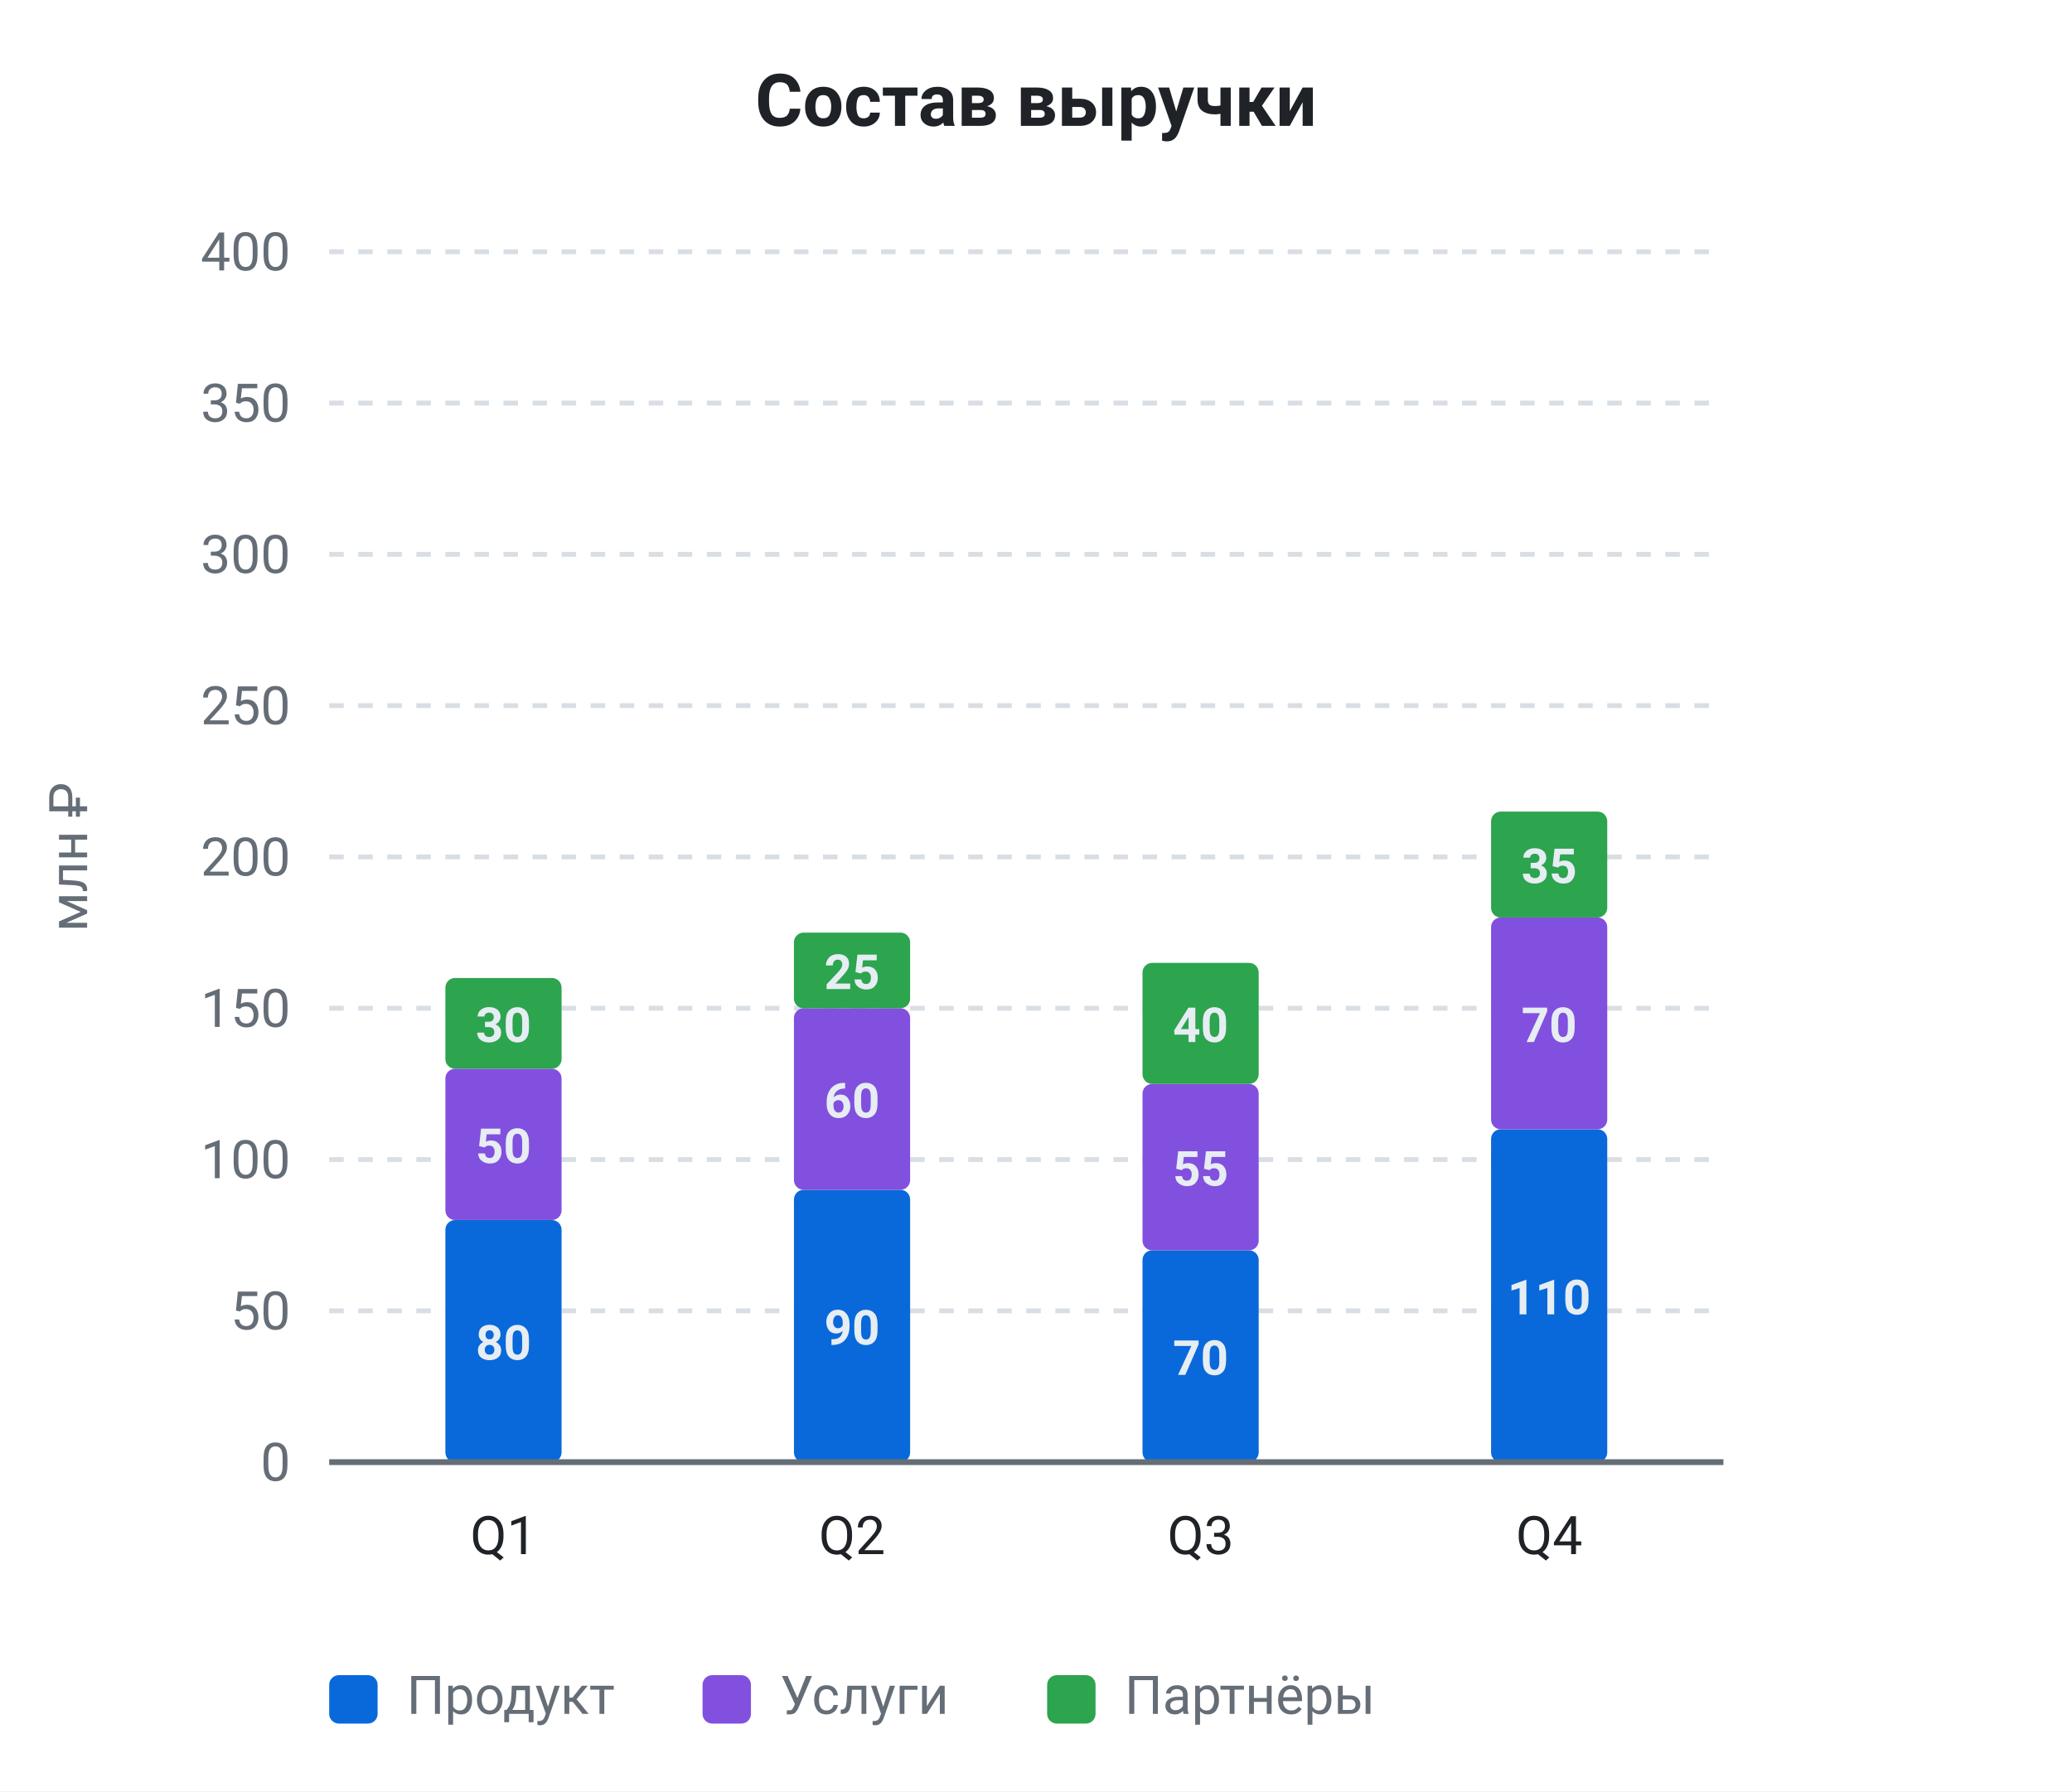
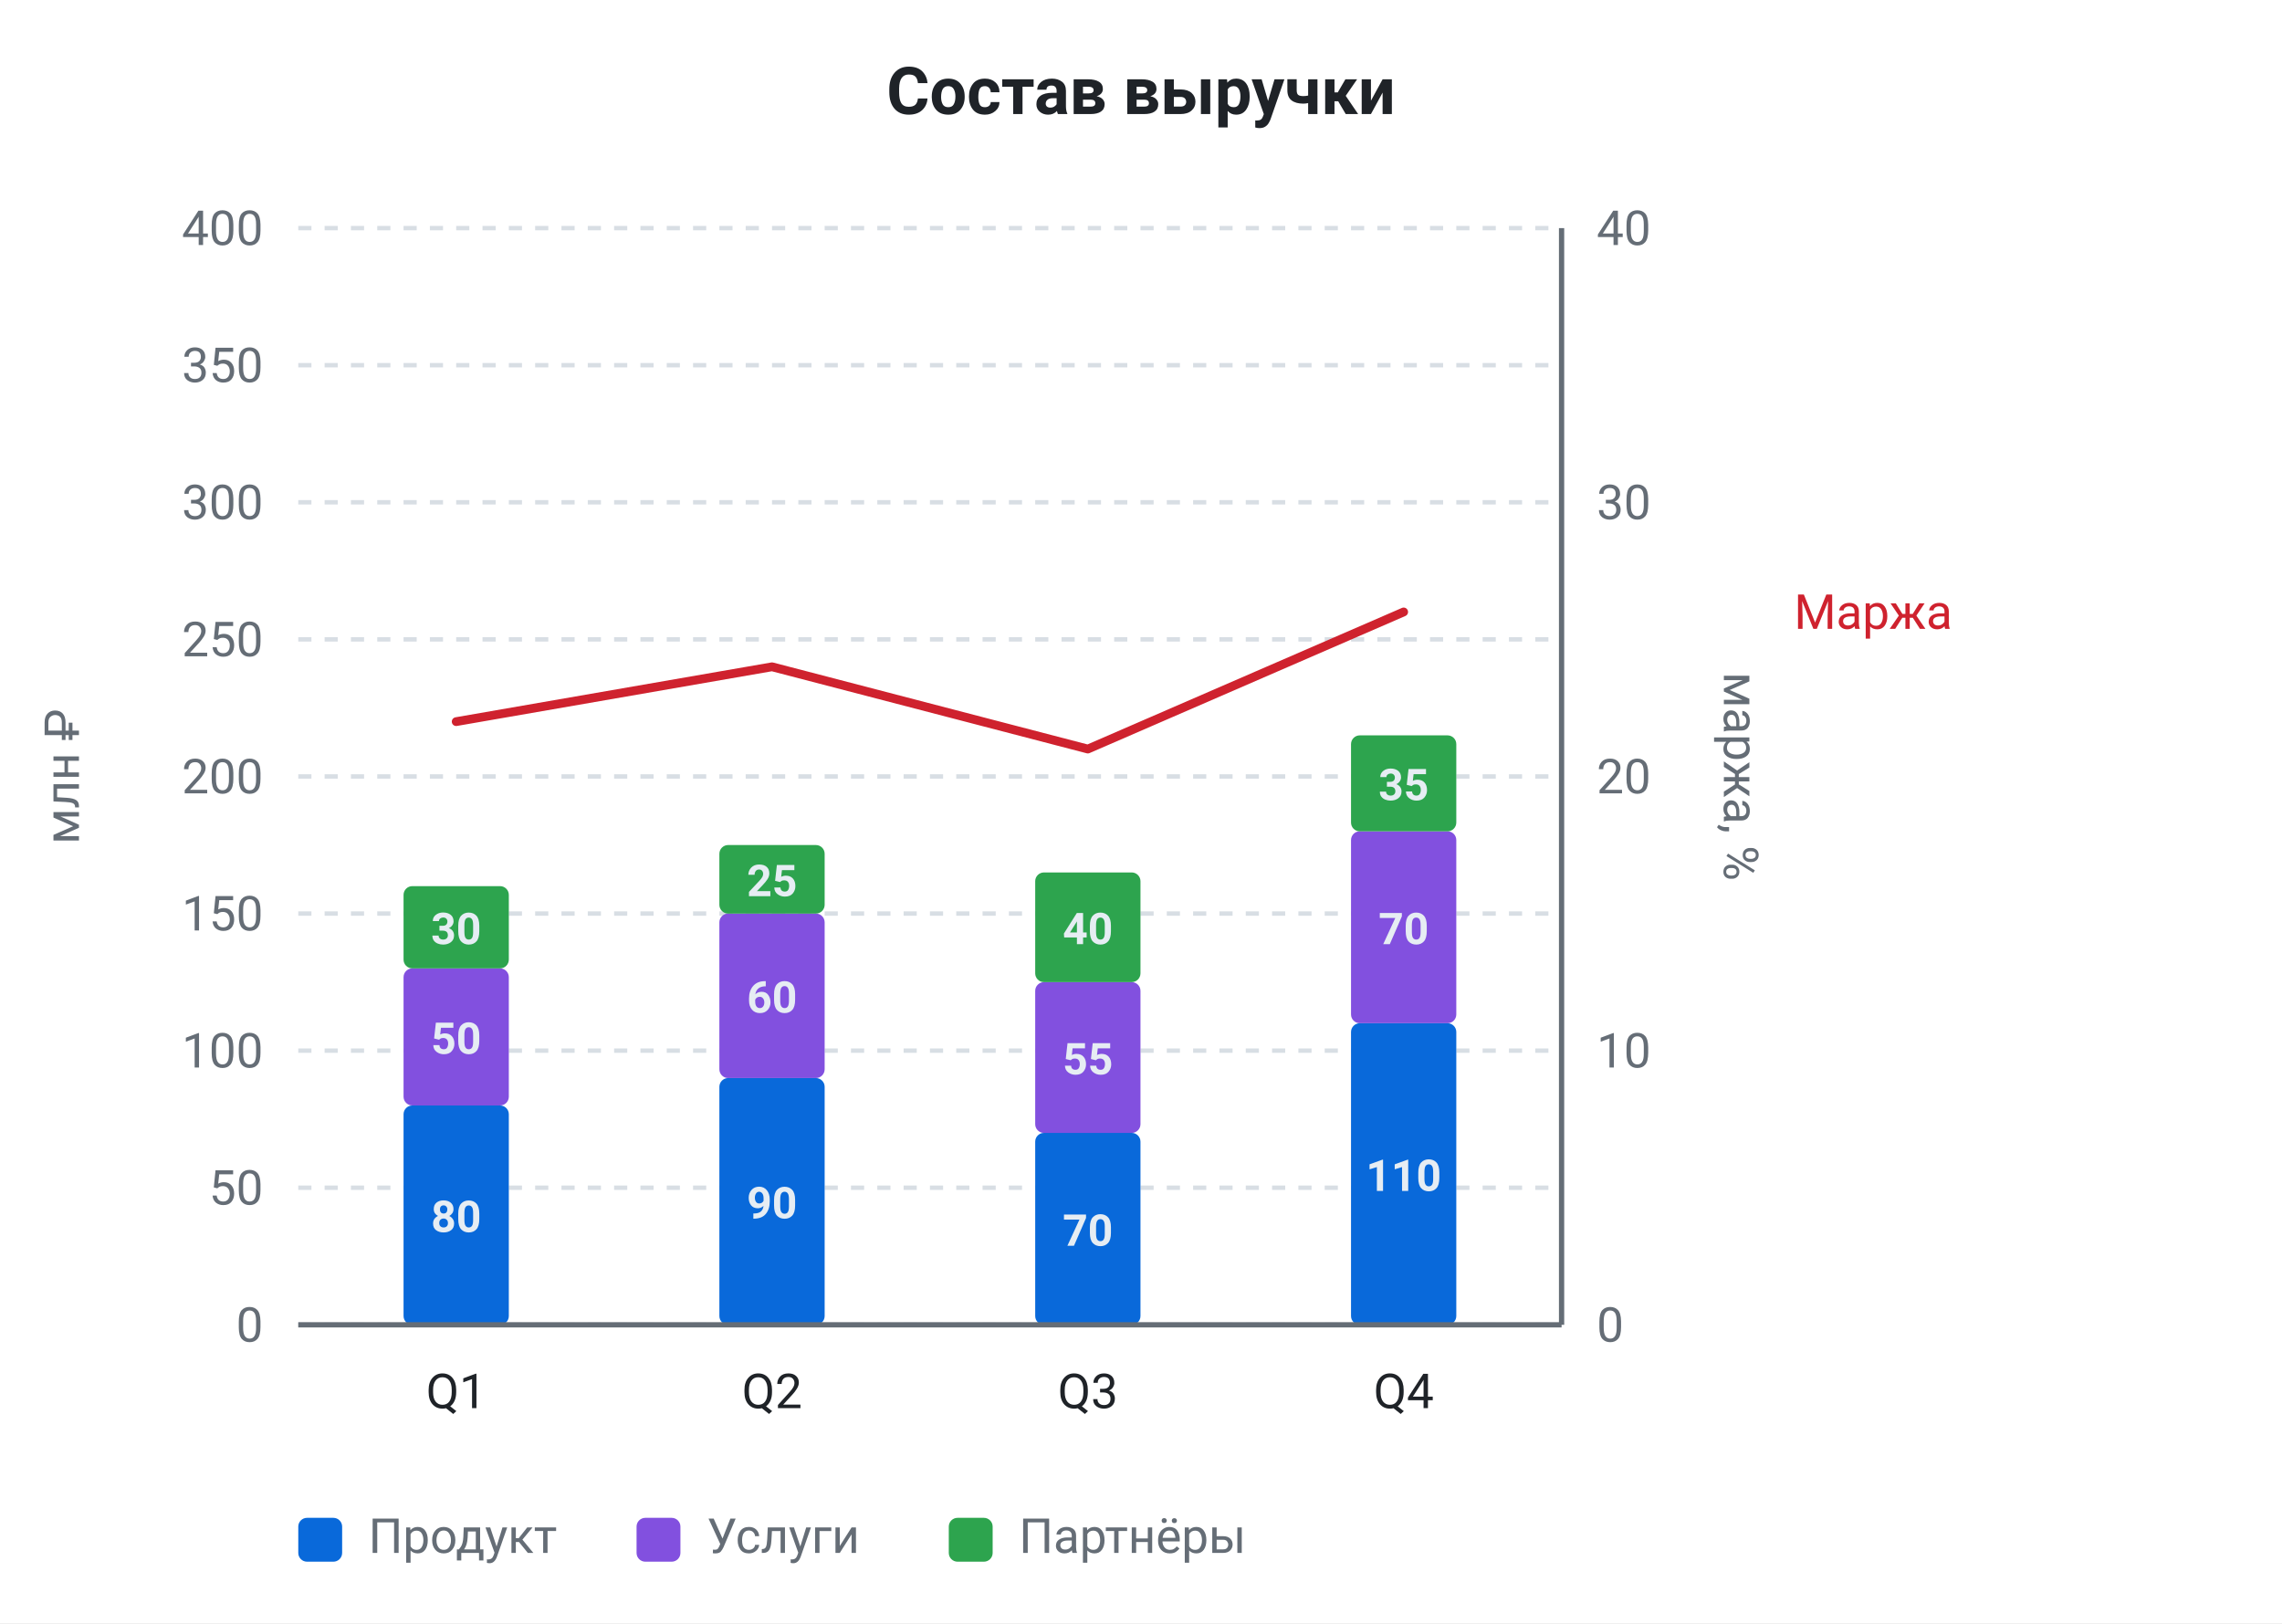
- <svg xmlns="http://www.w3.org/2000/svg" viewBox="0 0 428 370" width="428" height="370" role="img" font-family="system-ui, -apple-system, &quot;Segoe UI&quot;, Roboto, sans-serif">
-   <rect data-bg="canvas" x="0" y="0" width="428" height="370" fill="#ffffff" />
-   <text x="214" y="26" fill="#1f2328" font-size="15" text-anchor="middle" font-weight="600">Состав выручки</text>
+ <svg xmlns="http://www.w3.org/2000/svg" viewBox="0 0 520.24 370" width="520.24" height="370" role="img" font-family="system-ui, -apple-system, &quot;Segoe UI&quot;, Roboto, sans-serif">
+   <rect data-bg="canvas" x="0" y="0" width="520.24" height="370" fill="#ffffff" />
+   <text x="260.12" y="26" fill="#1f2328" font-size="15" text-anchor="middle" font-weight="600">Состав выручки</text>
  <line x1="68" y1="302" x2="356" y2="302" stroke="#d8dee4" stroke-width="1" stroke-dasharray="3 3" />
  <text x="60" y="305.85" fill="#656d76" font-size="11" text-anchor="end">0</text>
  <line x1="68" y1="270.75" x2="356" y2="270.75" stroke="#d8dee4" stroke-width="1" stroke-dasharray="3 3" />
  <text x="60" y="274.6" fill="#656d76" font-size="11" text-anchor="end">50</text>
  <line x1="68" y1="239.5" x2="356" y2="239.5" stroke="#d8dee4" stroke-width="1" stroke-dasharray="3 3" />
  <text x="60" y="243.35" fill="#656d76" font-size="11" text-anchor="end">100</text>
  <line x1="68" y1="208.25" x2="356" y2="208.25" stroke="#d8dee4" stroke-width="1" stroke-dasharray="3 3" />
  <text x="60" y="212.1" fill="#656d76" font-size="11" text-anchor="end">150</text>
  <line x1="68" y1="177" x2="356" y2="177" stroke="#d8dee4" stroke-width="1" stroke-dasharray="3 3" />
  <text x="60" y="180.85" fill="#656d76" font-size="11" text-anchor="end">200</text>
  <line x1="68" y1="145.75" x2="356" y2="145.75" stroke="#d8dee4" stroke-width="1" stroke-dasharray="3 3" />
  <text x="60" y="149.6" fill="#656d76" font-size="11" text-anchor="end">250</text>
  <line x1="68" y1="114.5" x2="356" y2="114.5" stroke="#d8dee4" stroke-width="1" stroke-dasharray="3 3" />
  <text x="60" y="118.35" fill="#656d76" font-size="11" text-anchor="end">300</text>
  <line x1="68" y1="83.25" x2="356" y2="83.25" stroke="#d8dee4" stroke-width="1" stroke-dasharray="3 3" />
  <text x="60" y="87.1" fill="#656d76" font-size="11" text-anchor="end">350</text>
  <line x1="68" y1="52" x2="356" y2="52" stroke="#d8dee4" stroke-width="1" stroke-dasharray="3 3" />
  <text x="60" y="55.85" fill="#656d76" font-size="11" text-anchor="end">400</text>
  <text x="18" y="177" fill="#656d76" font-size="11" text-anchor="middle" transform="rotate(-90 18 177)">млн ₽</text>
+   <line x1="356" y1="52" x2="356" y2="302" stroke="#656d76" stroke-width="1.2" data-axis-line="y2" />
+   <text x="364" y="305.85" fill="#656d76" font-size="11" text-anchor="start" data-y2-tick="0">0</text>
+   <text x="364" y="243.35" fill="#656d76" font-size="11" text-anchor="start" data-y2-tick="10">10</text>
+   <text x="364" y="180.85" fill="#656d76" font-size="11" text-anchor="start" data-y2-tick="20">20</text>
+   <text x="364" y="118.35" fill="#656d76" font-size="11" text-anchor="start" data-y2-tick="30">30</text>
+   <text x="364" y="55.85" fill="#656d76" font-size="11" text-anchor="start" data-y2-tick="40">40</text>
+   <text x="393" y="177" fill="#656d76" font-size="11" text-anchor="middle" transform="rotate(90 393 177)" data-y2-label="1">маржа, %</text>
  <rect x="92" y="252" width="24" height="50" fill="#0969da" rx="2" data-bar="0-0" />
  <text x="104" y="280.85" fill="#e6edf3" font-size="10" text-anchor="middle" font-weight="600">80</text>
  <rect x="92" y="220.75" width="24" height="31.25" fill="#8250df" rx="2" data-bar="0-1" />
  <text x="104" y="240.23" fill="#e6edf3" font-size="10" text-anchor="middle" font-weight="600">50</text>
  <rect x="92" y="202" width="24" height="18.75" fill="#2da44e" rx="2" data-bar="0-2" />
  <text x="104" y="215.23" fill="#e6edf3" font-size="10" text-anchor="middle" font-weight="600">30</text>
  <text x="104" y="321" fill="#1f2328" font-size="11" text-anchor="middle">Q1</text>
  <rect x="164" y="245.75" width="24" height="56.25" fill="#0969da" rx="2" data-bar="1-0" />
  <text x="176" y="277.73" fill="#e6edf3" font-size="10" text-anchor="middle" font-weight="600">90</text>
  <rect x="164" y="208.25" width="24" height="37.5" fill="#8250df" rx="2" data-bar="1-1" />
  <text x="176" y="230.85" fill="#e6edf3" font-size="10" text-anchor="middle" font-weight="600">60</text>
  <rect x="164" y="192.63" width="24" height="15.63" fill="#2da44e" rx="2" data-bar="1-2" />
  <text x="176" y="204.29" fill="#e6edf3" font-size="10" text-anchor="middle" font-weight="600">25</text>
  <text x="176" y="321" fill="#1f2328" font-size="11" text-anchor="middle">Q2</text>
  <rect x="236" y="258.25" width="24" height="43.75" fill="#0969da" rx="2" data-bar="2-0" />
  <text x="248" y="283.98" fill="#e6edf3" font-size="10" text-anchor="middle" font-weight="600">70</text>
  <rect x="236" y="223.88" width="24" height="34.38" fill="#8250df" rx="2" data-bar="2-1" />
  <text x="248" y="244.91" fill="#e6edf3" font-size="10" text-anchor="middle" font-weight="600">55</text>
  <rect x="236" y="198.88" width="24" height="25" fill="#2da44e" rx="2" data-bar="2-2" />
  <text x="248" y="215.23" fill="#e6edf3" font-size="10" text-anchor="middle" font-weight="600">40</text>
  <text x="248" y="321" fill="#1f2328" font-size="11" text-anchor="middle">Q3</text>
  <rect x="308" y="233.25" width="24" height="68.75" fill="#0969da" rx="2" data-bar="3-0" />
  <text x="320" y="271.48" fill="#e6edf3" font-size="10" text-anchor="middle" font-weight="600">110</text>
  <rect x="308" y="189.5" width="24" height="43.75" fill="#8250df" rx="2" data-bar="3-1" />
  <text x="320" y="215.23" fill="#e6edf3" font-size="10" text-anchor="middle" font-weight="600">70</text>
  <rect x="308" y="167.63" width="24" height="21.88" fill="#2da44e" rx="2" data-bar="3-2" />
  <text x="320" y="182.41" fill="#e6edf3" font-size="10" text-anchor="middle" font-weight="600">35</text>
  <text x="320" y="321" fill="#1f2328" font-size="11" text-anchor="middle">Q4</text>
  <line x1="68" y1="302" x2="356" y2="302" stroke="#656d76" stroke-width="1.2" />
+   <polyline points="104,164.5 176,152 248,170.75 320,139.5" fill="none" stroke="#cf222e" stroke-width="2" stroke-linejoin="round" stroke-linecap="round" data-line="0" data-axis="y2" />
+   <text x="409" y="143.35" fill="#cf222e" font-size="11" text-anchor="start" data-line-label="Маржа">Маржа</text>
  <rect x="68" y="346" width="10" height="10" fill="#0969da" rx="2" />
  <text x="84" y="354" fill="#656d76" font-size="11" text-anchor="start">Продукт</text>
  <rect x="145.12" y="346" width="10" height="10" fill="#8250df" rx="2" />
  <text x="161.12" y="354" fill="#656d76" font-size="11" text-anchor="start">Услуги</text>
  <rect x="216.3" y="346" width="10" height="10" fill="#2da44e" rx="2" />
  <text x="232.3" y="354" fill="#656d76" font-size="11" text-anchor="start">Партнёры</text>
</svg>
